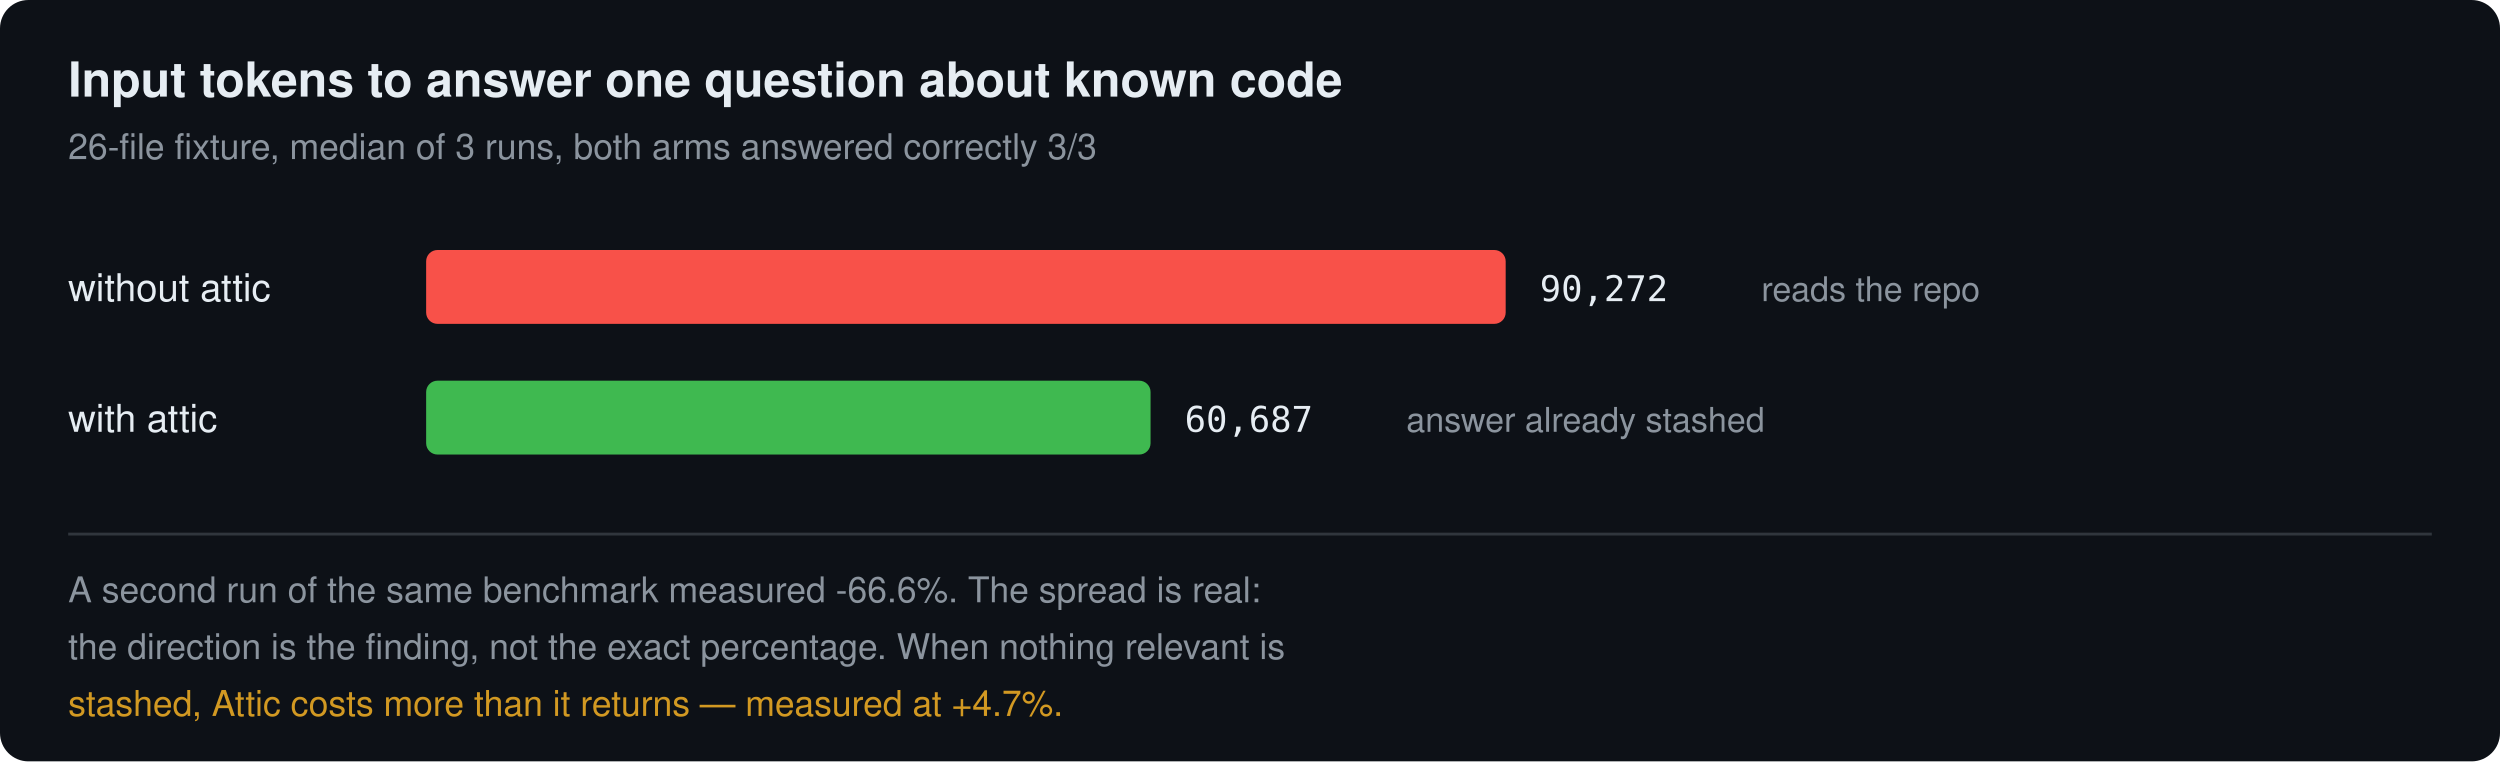
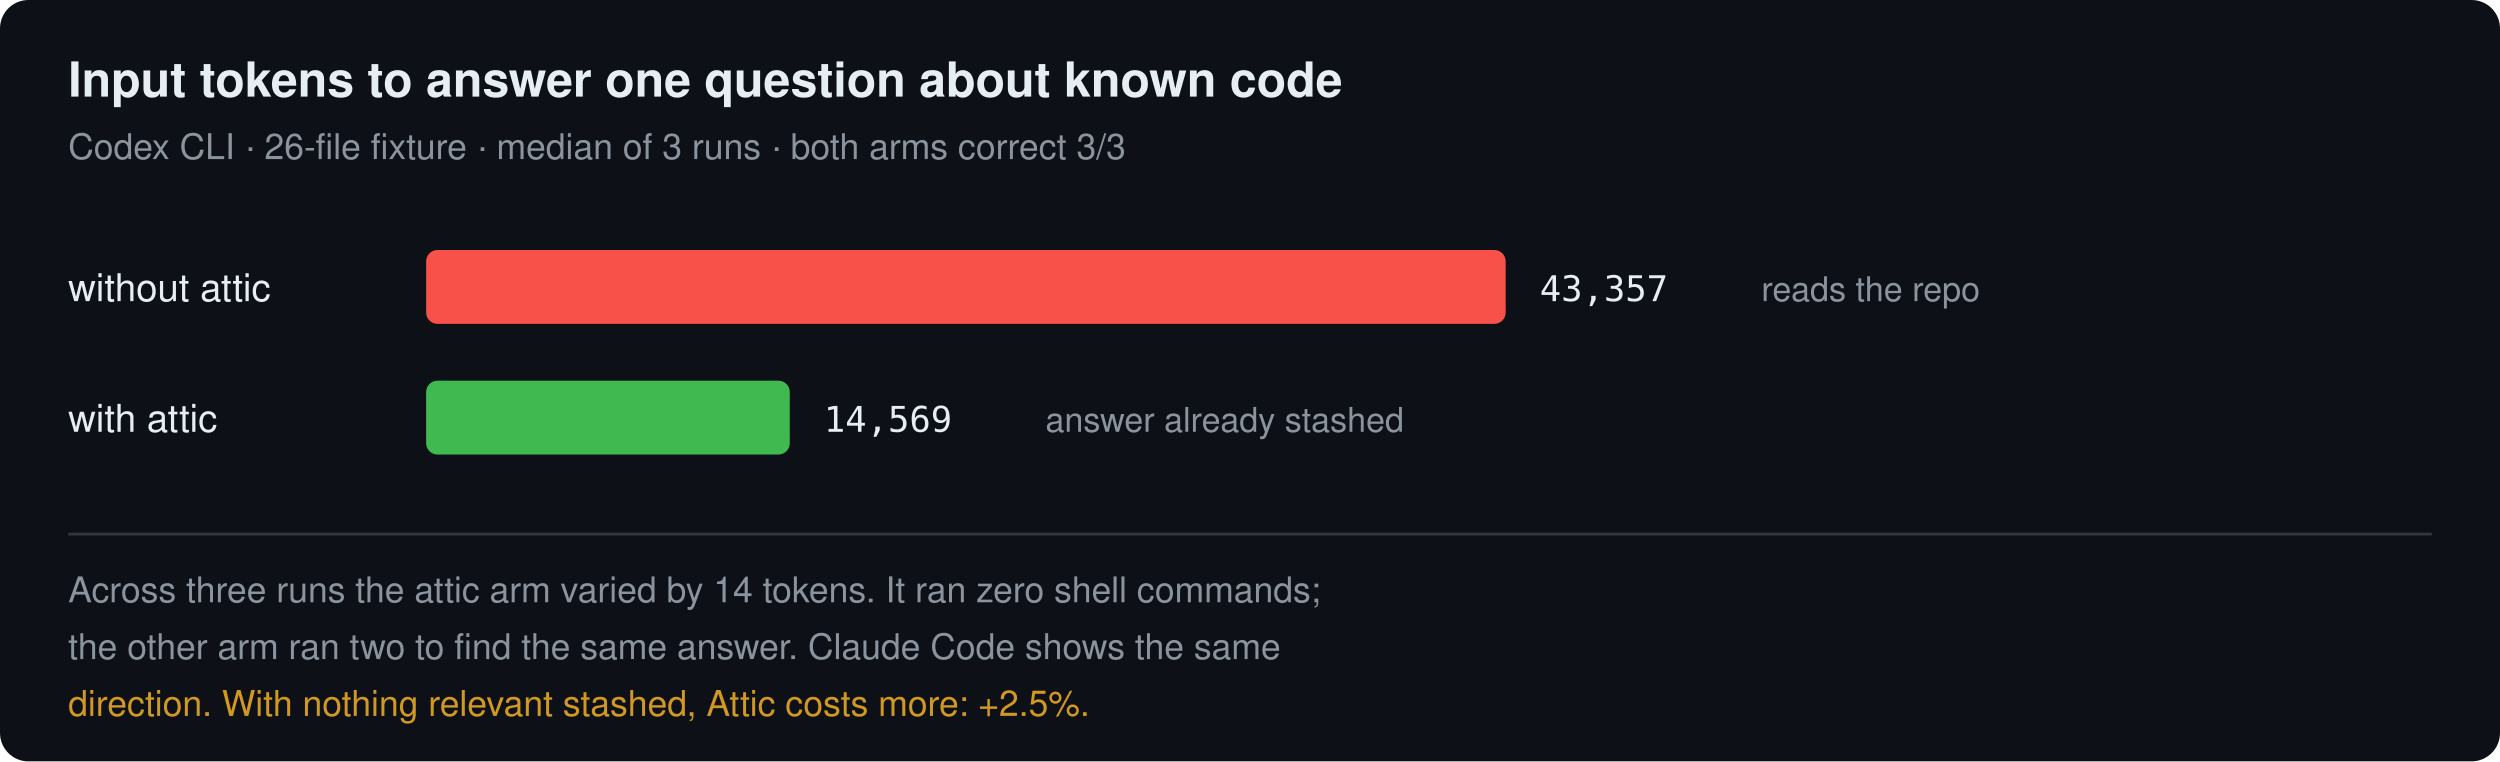
<svg xmlns="http://www.w3.org/2000/svg" width="880" height="268" viewBox="0 0 880 268" role="img">
  <rect width="880" height="268" rx="10" fill="#0d1117" />
  <text x="24" y="34" font-family="-apple-system,BlinkMacSystemFont,Segoe UI,Helvetica,Arial,sans-serif" font-size="17" font-weight="700" fill="#e6edf3">Input tokens to answer one question about known code</text>
-   <text x="24" y="56" font-family="-apple-system,BlinkMacSystemFont,Segoe UI,Helvetica,Arial,sans-serif" font-size="12.5" fill="#8b949e">26-file fixture, median of 3 runs, both arms answered correctly 3/3</text>
+   <text x="24" y="56" font-family="-apple-system,BlinkMacSystemFont,Segoe UI,Helvetica,Arial,sans-serif" font-size="12.5" fill="#8b949e">Codex CLI · 26-file fixture · median of 3 runs · both arms correct 3/3</text>
  <text x="24" y="106" font-family="-apple-system,BlinkMacSystemFont,Segoe UI,Helvetica,Arial,sans-serif" font-size="13.5" fill="#e6edf3">without attic</text>
  <rect x="150" y="88" width="380" height="26" rx="4" fill="#f85149" />
-   <text x="542" y="106" font-family="ui-monospace,SFMono-Regular,Menlo,Consolas,monospace" font-size="12.5" fill="#e6edf3">90,272</text>
+   <text x="542" y="106" font-family="ui-monospace,SFMono-Regular,Menlo,Consolas,monospace" font-size="12.5" fill="#e6edf3">43,357</text>
  <text x="620" y="106" font-family="-apple-system,BlinkMacSystemFont,Segoe UI,Helvetica,Arial,sans-serif" font-size="12" fill="#8b949e">reads the repo</text>
  <text x="24" y="152" font-family="-apple-system,BlinkMacSystemFont,Segoe UI,Helvetica,Arial,sans-serif" font-size="13.5" fill="#e6edf3">with attic</text>
-   <rect x="150" y="134" width="255" height="26" rx="4" fill="#3fb950" />
-   <text x="417" y="152" font-family="ui-monospace,SFMono-Regular,Menlo,Consolas,monospace" font-size="12.5" fill="#e6edf3">60,687</text>
-   <text x="495" y="152" font-family="-apple-system,BlinkMacSystemFont,Segoe UI,Helvetica,Arial,sans-serif" font-size="12" fill="#8b949e">answer already stashed</text>
+   <rect x="150" y="134" width="128" height="26" rx="4" fill="#3fb950" />
+   <text x="290" y="152" font-family="ui-monospace,SFMono-Regular,Menlo,Consolas,monospace" font-size="12.5" fill="#e6edf3">14,569</text>
+   <text x="368" y="152" font-family="-apple-system,BlinkMacSystemFont,Segoe UI,Helvetica,Arial,sans-serif" font-size="12" fill="#8b949e">answer already stashed</text>
  <line x1="24" y1="188" x2="856" y2="188" stroke="#30363d" />
-   <text x="24" y="212" font-family="-apple-system,BlinkMacSystemFont,Segoe UI,Helvetica,Arial,sans-serif" font-size="12.5" fill="#8b949e">A second run of the same benchmark measured -66.6%. The spread is real:</text>
-   <text x="24" y="232" font-family="-apple-system,BlinkMacSystemFont,Segoe UI,Helvetica,Arial,sans-serif" font-size="12.5" fill="#8b949e">the direction is the finding, not the exact percentage. When nothing relevant is</text>
-   <text x="24" y="252" font-family="-apple-system,BlinkMacSystemFont,Segoe UI,Helvetica,Arial,sans-serif" font-size="12.5" fill="#d29922">stashed, Attic costs more than it returns — measured at +4.7%.</text>
+   <text x="24" y="212" font-family="-apple-system,BlinkMacSystemFont,Segoe UI,Helvetica,Arial,sans-serif" font-size="12.5" fill="#8b949e">Across three runs the attic arm varied by 14 tokens. It ran zero shell commands;</text>
+   <text x="24" y="232" font-family="-apple-system,BlinkMacSystemFont,Segoe UI,Helvetica,Arial,sans-serif" font-size="12.5" fill="#8b949e">the other arm ran two to find the same answer. Claude Code shows the same</text>
+   <text x="24" y="252" font-family="-apple-system,BlinkMacSystemFont,Segoe UI,Helvetica,Arial,sans-serif" font-size="12.5" fill="#d29922">direction. With nothing relevant stashed, Attic costs more: +2.5%.</text>
</svg>
